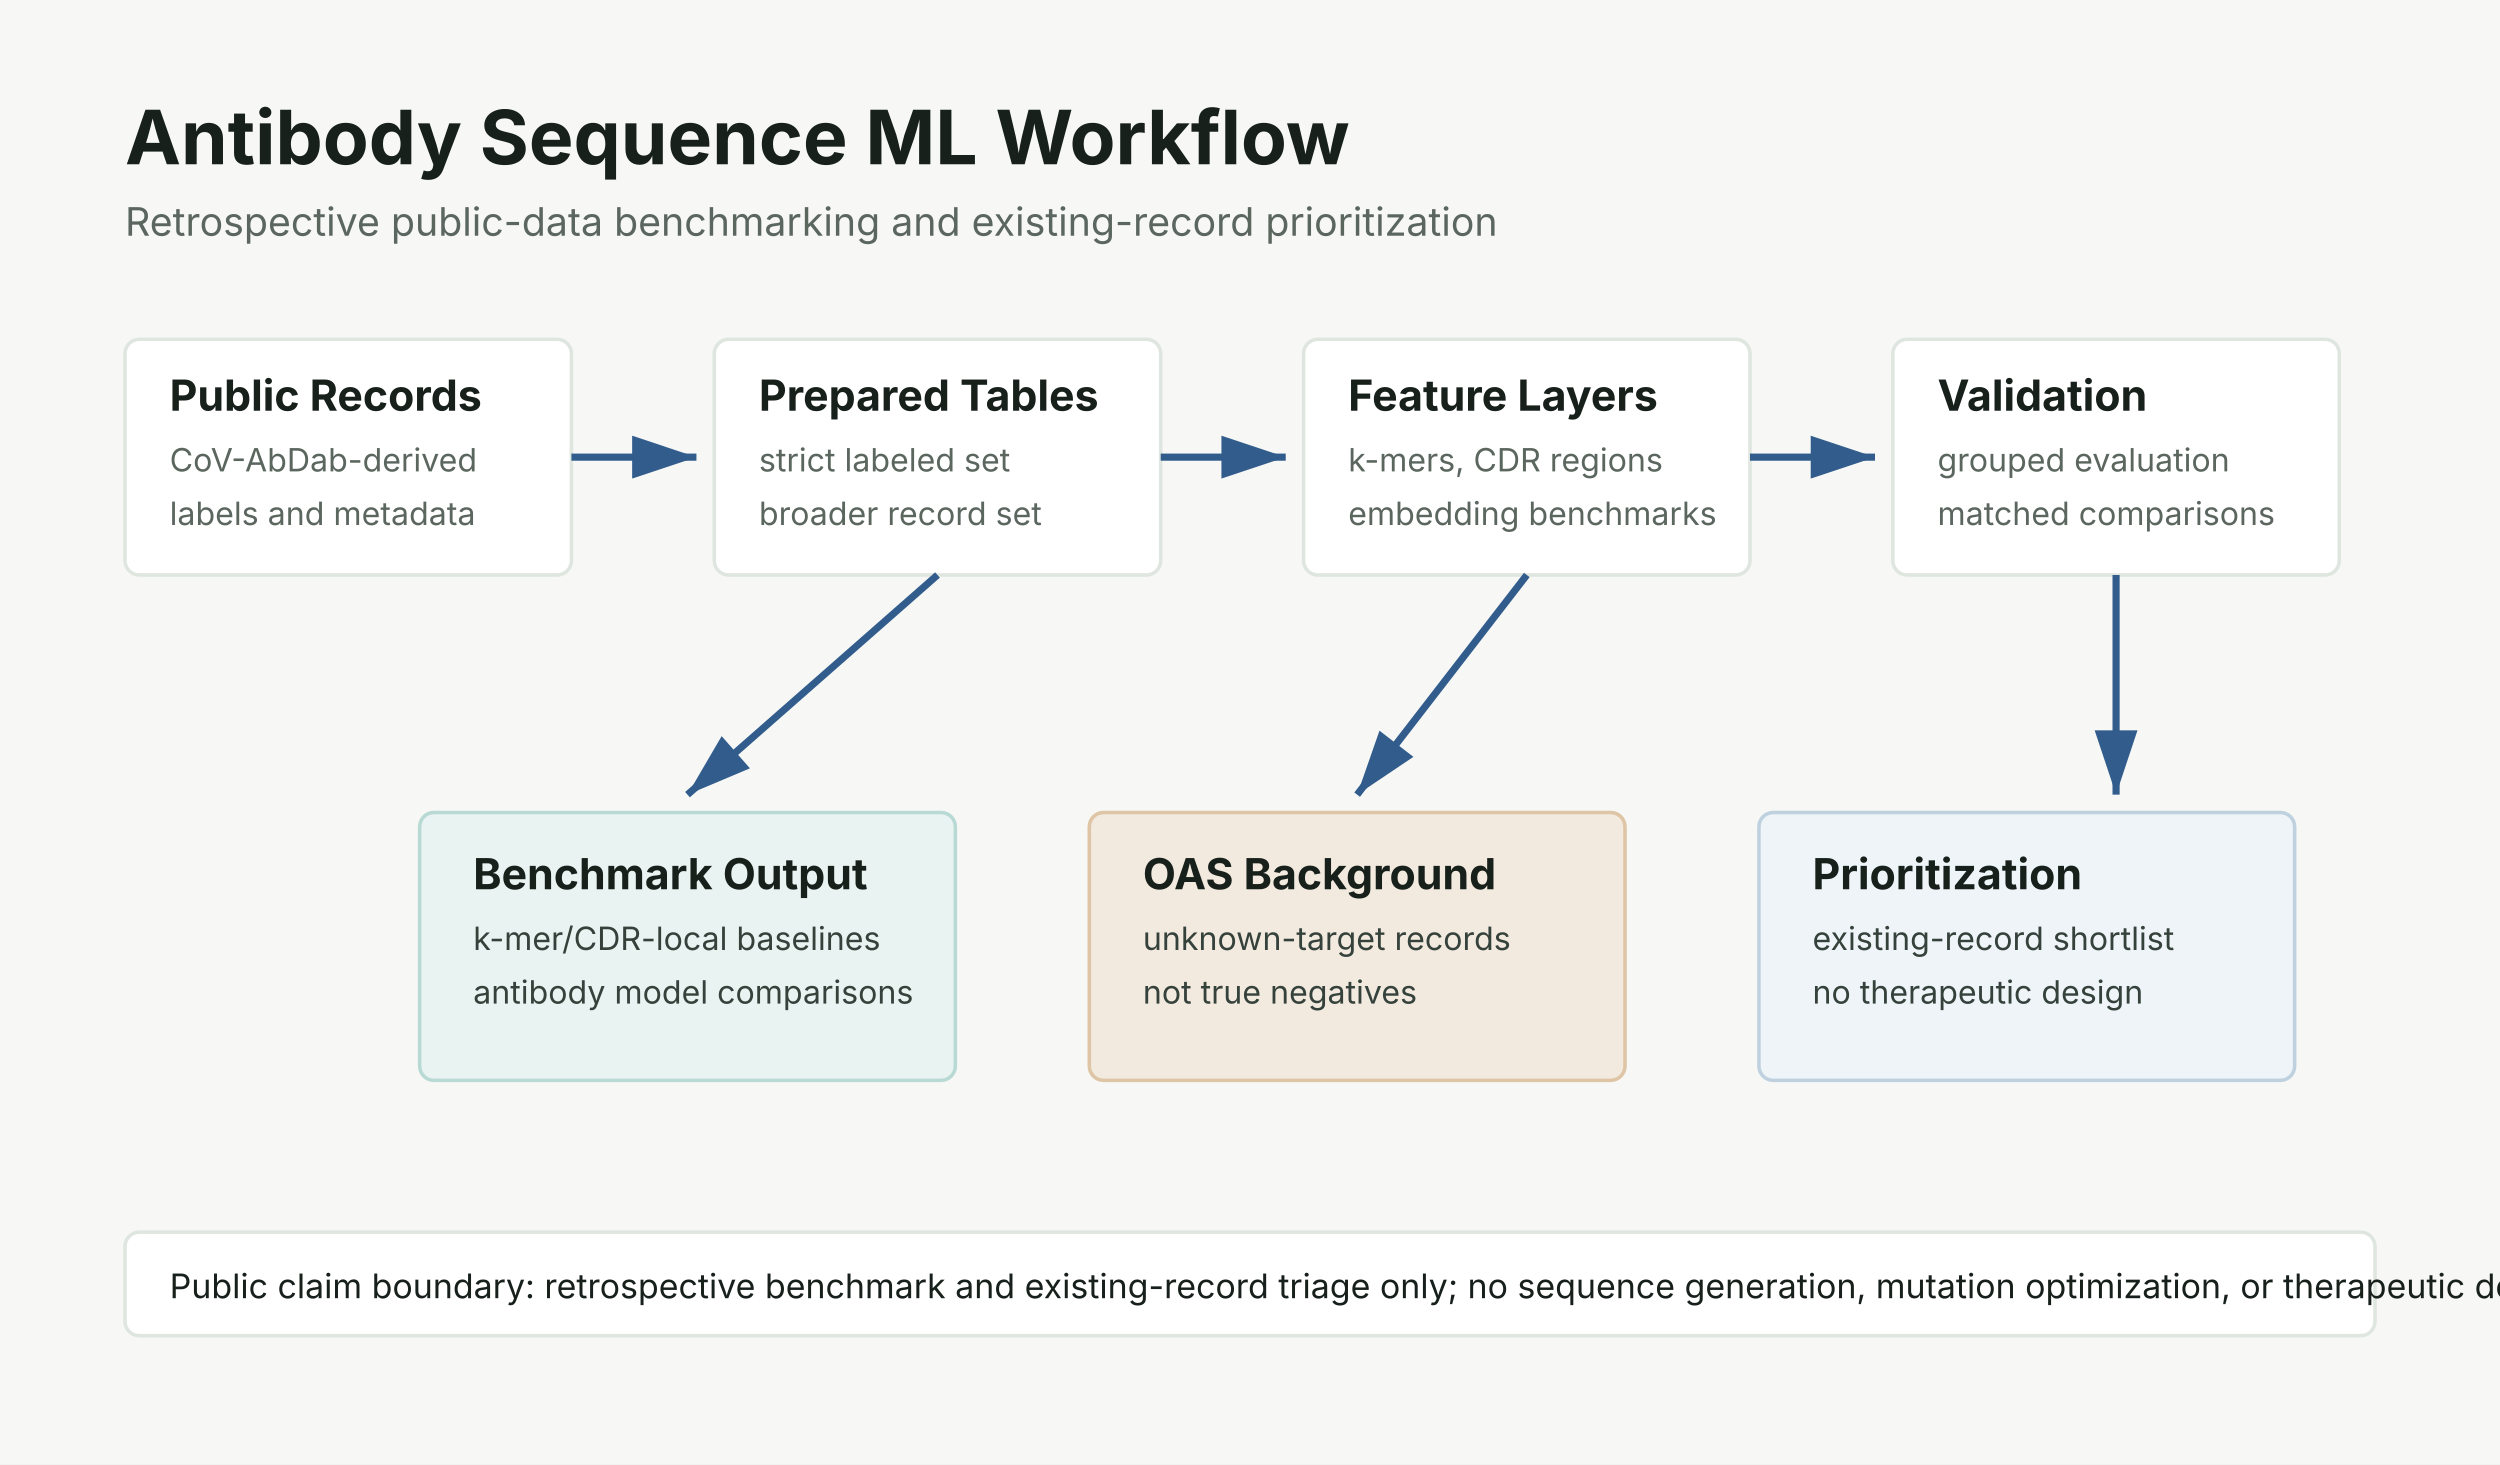
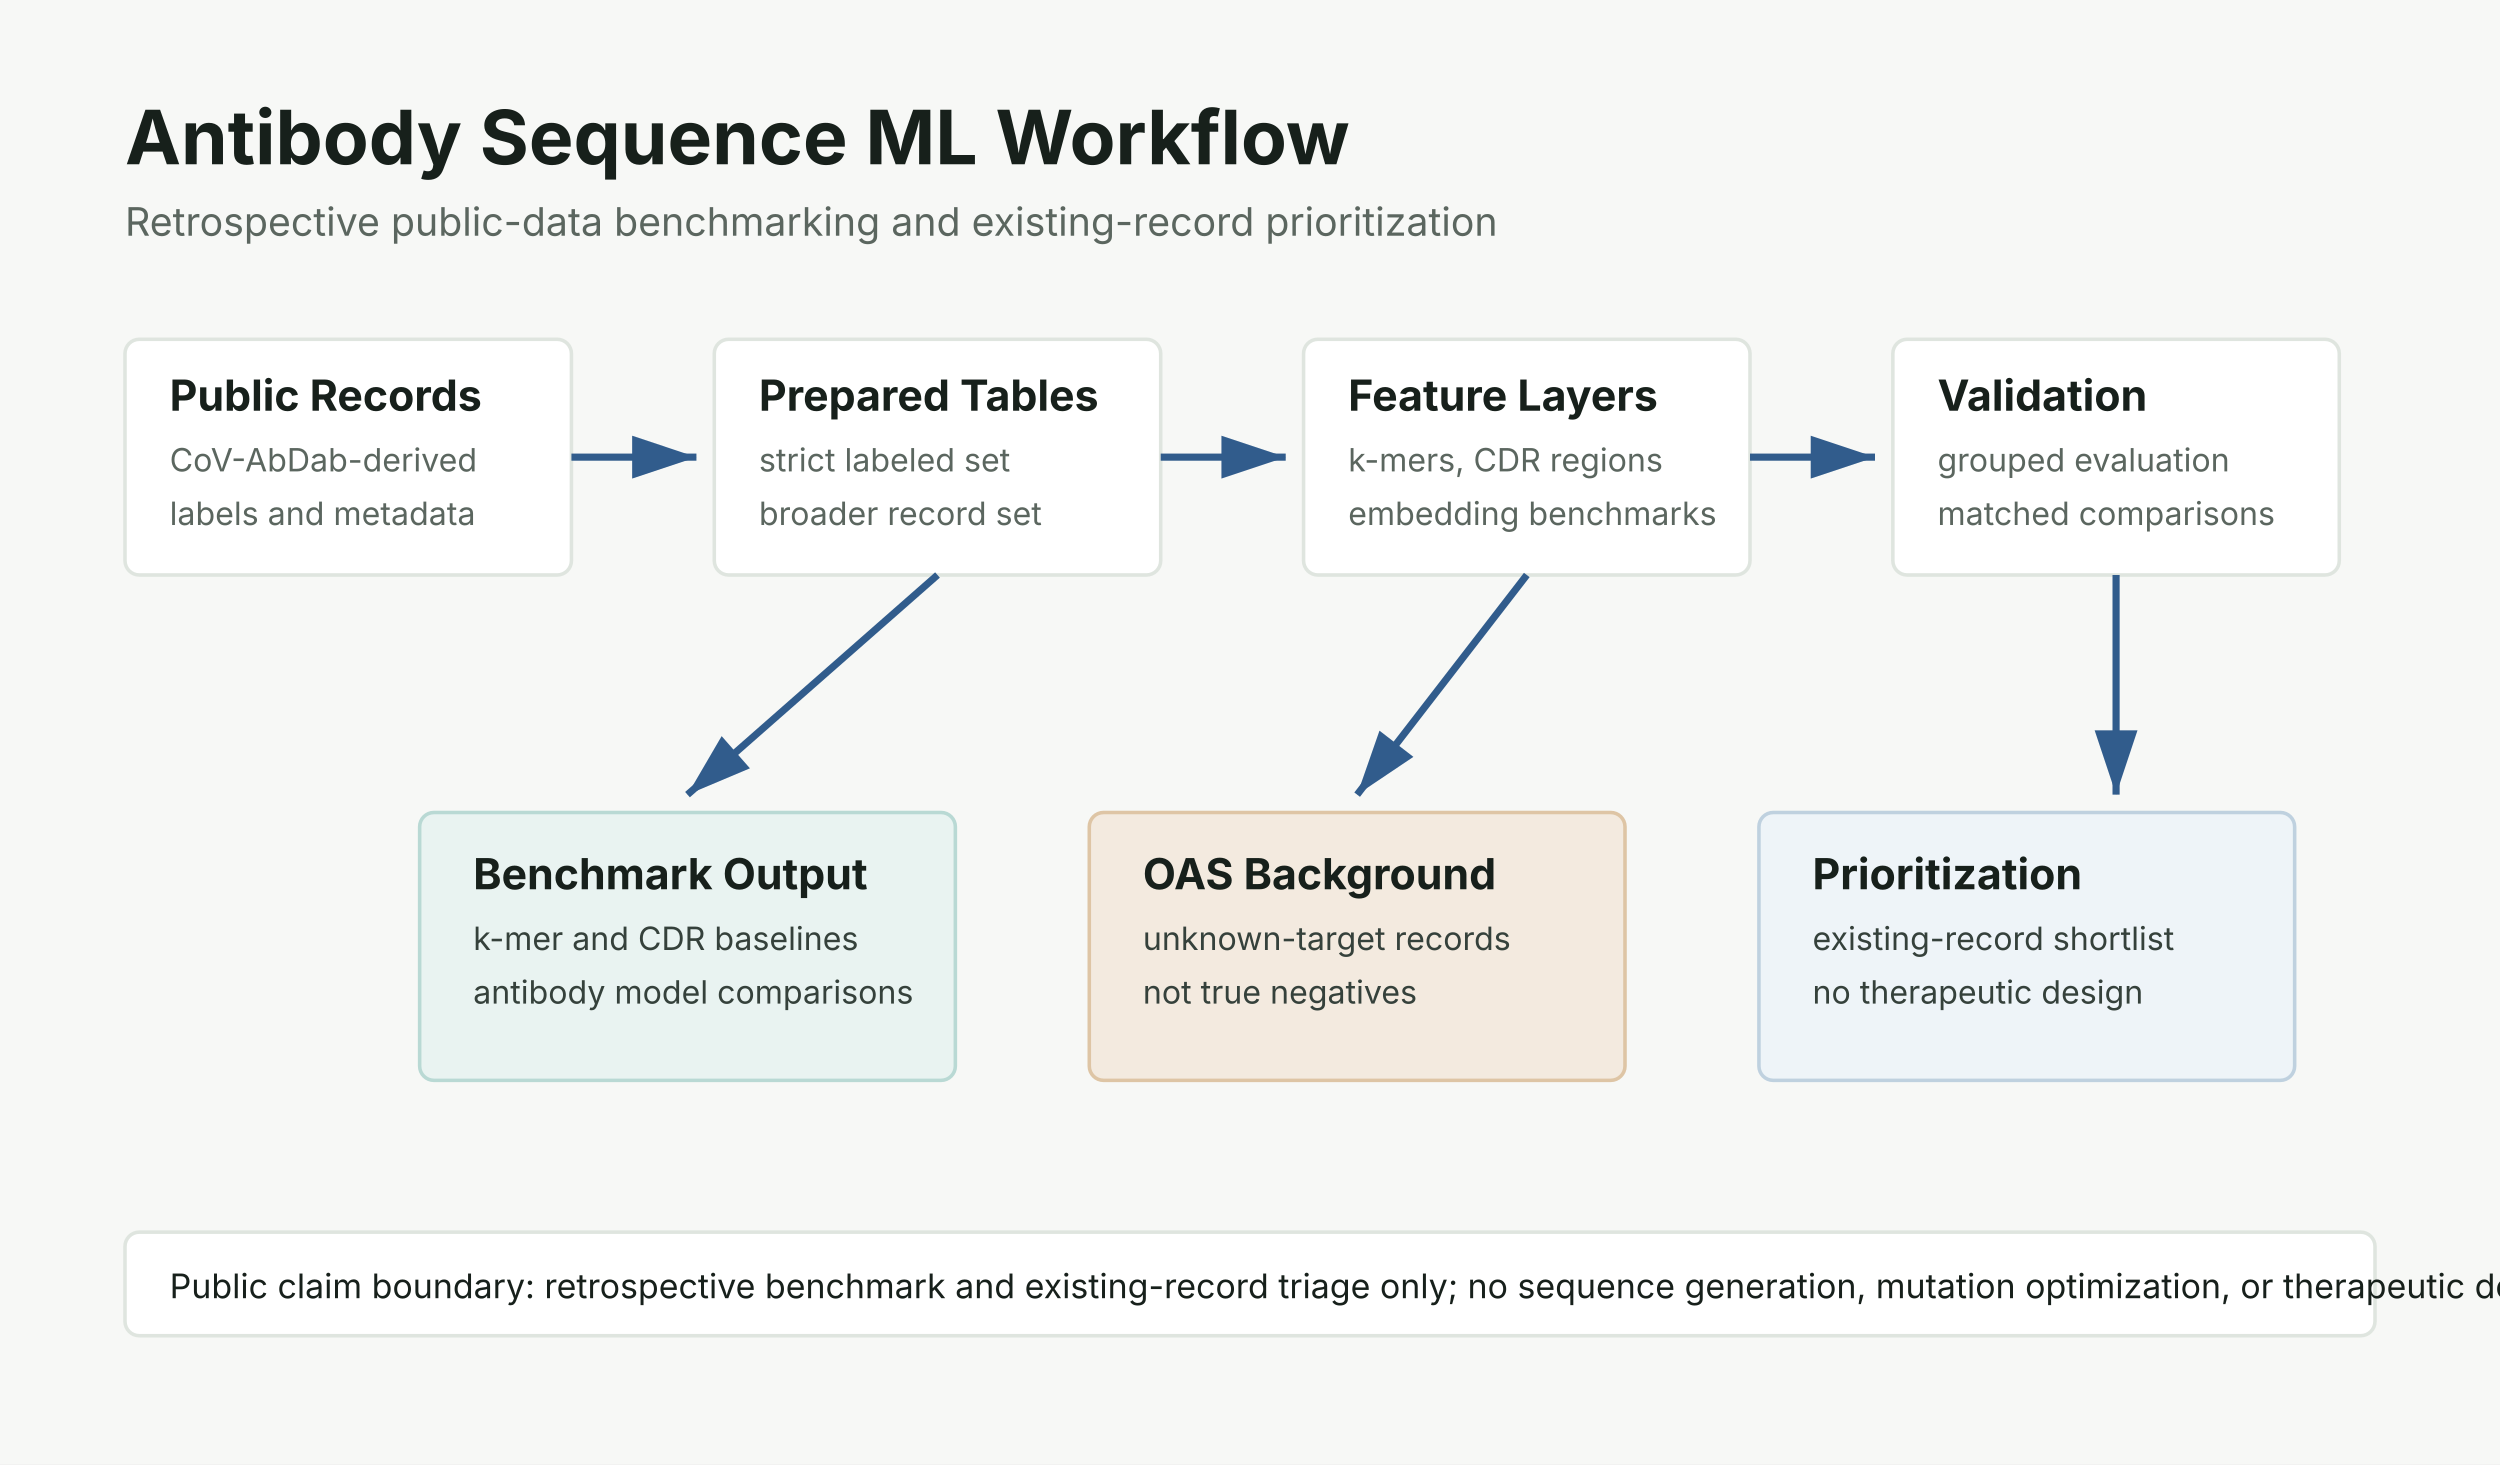
<svg xmlns="http://www.w3.org/2000/svg" width="1400" height="820" viewBox="0 0 1400 820" role="img" aria-labelledby="title desc">
  <rect width="1400" height="820" fill="#f7f8f6" />
  <text x="70" y="92" font-family="Inter, Arial, sans-serif" font-size="42" font-weight="700" fill="#17201b">Antibody Sequence ML Workflow</text>
  <text x="70" y="132" font-family="Inter, Arial, sans-serif" font-size="22" fill="#5b665f">Retrospective public-data benchmarking and existing-record prioritization</text>
  <defs>
    <marker id="arrow" markerWidth="12" markerHeight="12" refX="9" refY="3" orient="auto" markerUnits="strokeWidth">
      <path d="M0,0 L0,6 L9,3 z" fill="#315c8c" />
    </marker>
  </defs>
  <g font-family="Inter, Arial, sans-serif">
    <rect x="70" y="190" width="250" height="132" rx="8" fill="#ffffff" stroke="#dfe5df" stroke-width="2" />
    <text x="95" y="230" font-size="24" font-weight="700" fill="#17201b">Public Records</text>
    <text x="95" y="264" font-size="18" fill="#5b665f">CoV-AbDab-derived</text>
    <text x="95" y="294" font-size="18" fill="#5b665f">labels and metadata</text>
    <rect x="400" y="190" width="250" height="132" rx="8" fill="#ffffff" stroke="#dfe5df" stroke-width="2" />
    <text x="425" y="230" font-size="24" font-weight="700" fill="#17201b">Prepared Tables</text>
    <text x="425" y="264" font-size="18" fill="#5b665f">strict labeled set</text>
    <text x="425" y="294" font-size="18" fill="#5b665f">broader record set</text>
    <rect x="730" y="190" width="250" height="132" rx="8" fill="#ffffff" stroke="#dfe5df" stroke-width="2" />
    <text x="755" y="230" font-size="24" font-weight="700" fill="#17201b">Feature Layers</text>
    <text x="755" y="264" font-size="18" fill="#5b665f">k-mers, CDR regions</text>
    <text x="755" y="294" font-size="18" fill="#5b665f">embedding benchmarks</text>
    <rect x="1060" y="190" width="250" height="132" rx="8" fill="#ffffff" stroke="#dfe5df" stroke-width="2" />
    <text x="1085" y="230" font-size="24" font-weight="700" fill="#17201b">Validation</text>
    <text x="1085" y="264" font-size="18" fill="#5b665f">grouped evaluation</text>
    <text x="1085" y="294" font-size="18" fill="#5b665f">matched comparisons</text>
    <line x1="320" y1="256" x2="390" y2="256" stroke="#315c8c" stroke-width="4" marker-end="url(#arrow)" />
    <line x1="650" y1="256" x2="720" y2="256" stroke="#315c8c" stroke-width="4" marker-end="url(#arrow)" />
    <line x1="980" y1="256" x2="1050" y2="256" stroke="#315c8c" stroke-width="4" marker-end="url(#arrow)" />
    <rect x="235" y="455" width="300" height="150" rx="8" fill="#e9f3f1" stroke="#b9d9d4" stroke-width="2" />
    <text x="265" y="498" font-size="24" font-weight="700" fill="#17201b">Benchmark Output</text>
-     <text x="265" y="532" font-size="18" fill="#35413b">k-mer/CDR-local baselines</text>
+     <text x="265" y="532" font-size="18" fill="#35413b">k-mer and CDR baselines</text>
    <text x="265" y="562" font-size="18" fill="#35413b">antibody model comparisons</text>
    <rect x="610" y="455" width="300" height="150" rx="8" fill="#f3eadf" stroke="#dec5a5" stroke-width="2" />
    <text x="640" y="498" font-size="24" font-weight="700" fill="#17201b">OAS Background</text>
    <text x="640" y="532" font-size="18" fill="#35413b">unknown-target records</text>
    <text x="640" y="562" font-size="18" fill="#35413b">not true negatives</text>
    <rect x="985" y="455" width="300" height="150" rx="8" fill="#eef4f8" stroke="#bfd1df" stroke-width="2" />
    <text x="1015" y="498" font-size="24" font-weight="700" fill="#17201b">Prioritization</text>
    <text x="1015" y="532" font-size="18" fill="#35413b">existing-record shortlist</text>
    <text x="1015" y="562" font-size="18" fill="#35413b">no therapeutic design</text>
    <line x1="1185" y1="322" x2="1185" y2="445" stroke="#315c8c" stroke-width="4" marker-end="url(#arrow)" />
    <line x1="855" y1="322" x2="760" y2="445" stroke="#315c8c" stroke-width="4" marker-end="url(#arrow)" />
    <line x1="525" y1="322" x2="385" y2="445" stroke="#315c8c" stroke-width="4" marker-end="url(#arrow)" />
    <rect x="70" y="690" width="1260" height="58" rx="8" fill="#ffffff" stroke="#dfe5df" stroke-width="2" />
    <text x="95" y="727" font-size="19" fill="#17201b">Public claim boundary: retrospective benchmark and existing-record triage only; no sequence generation, mutation optimization, or therapeutic design.</text>
  </g>
</svg>
